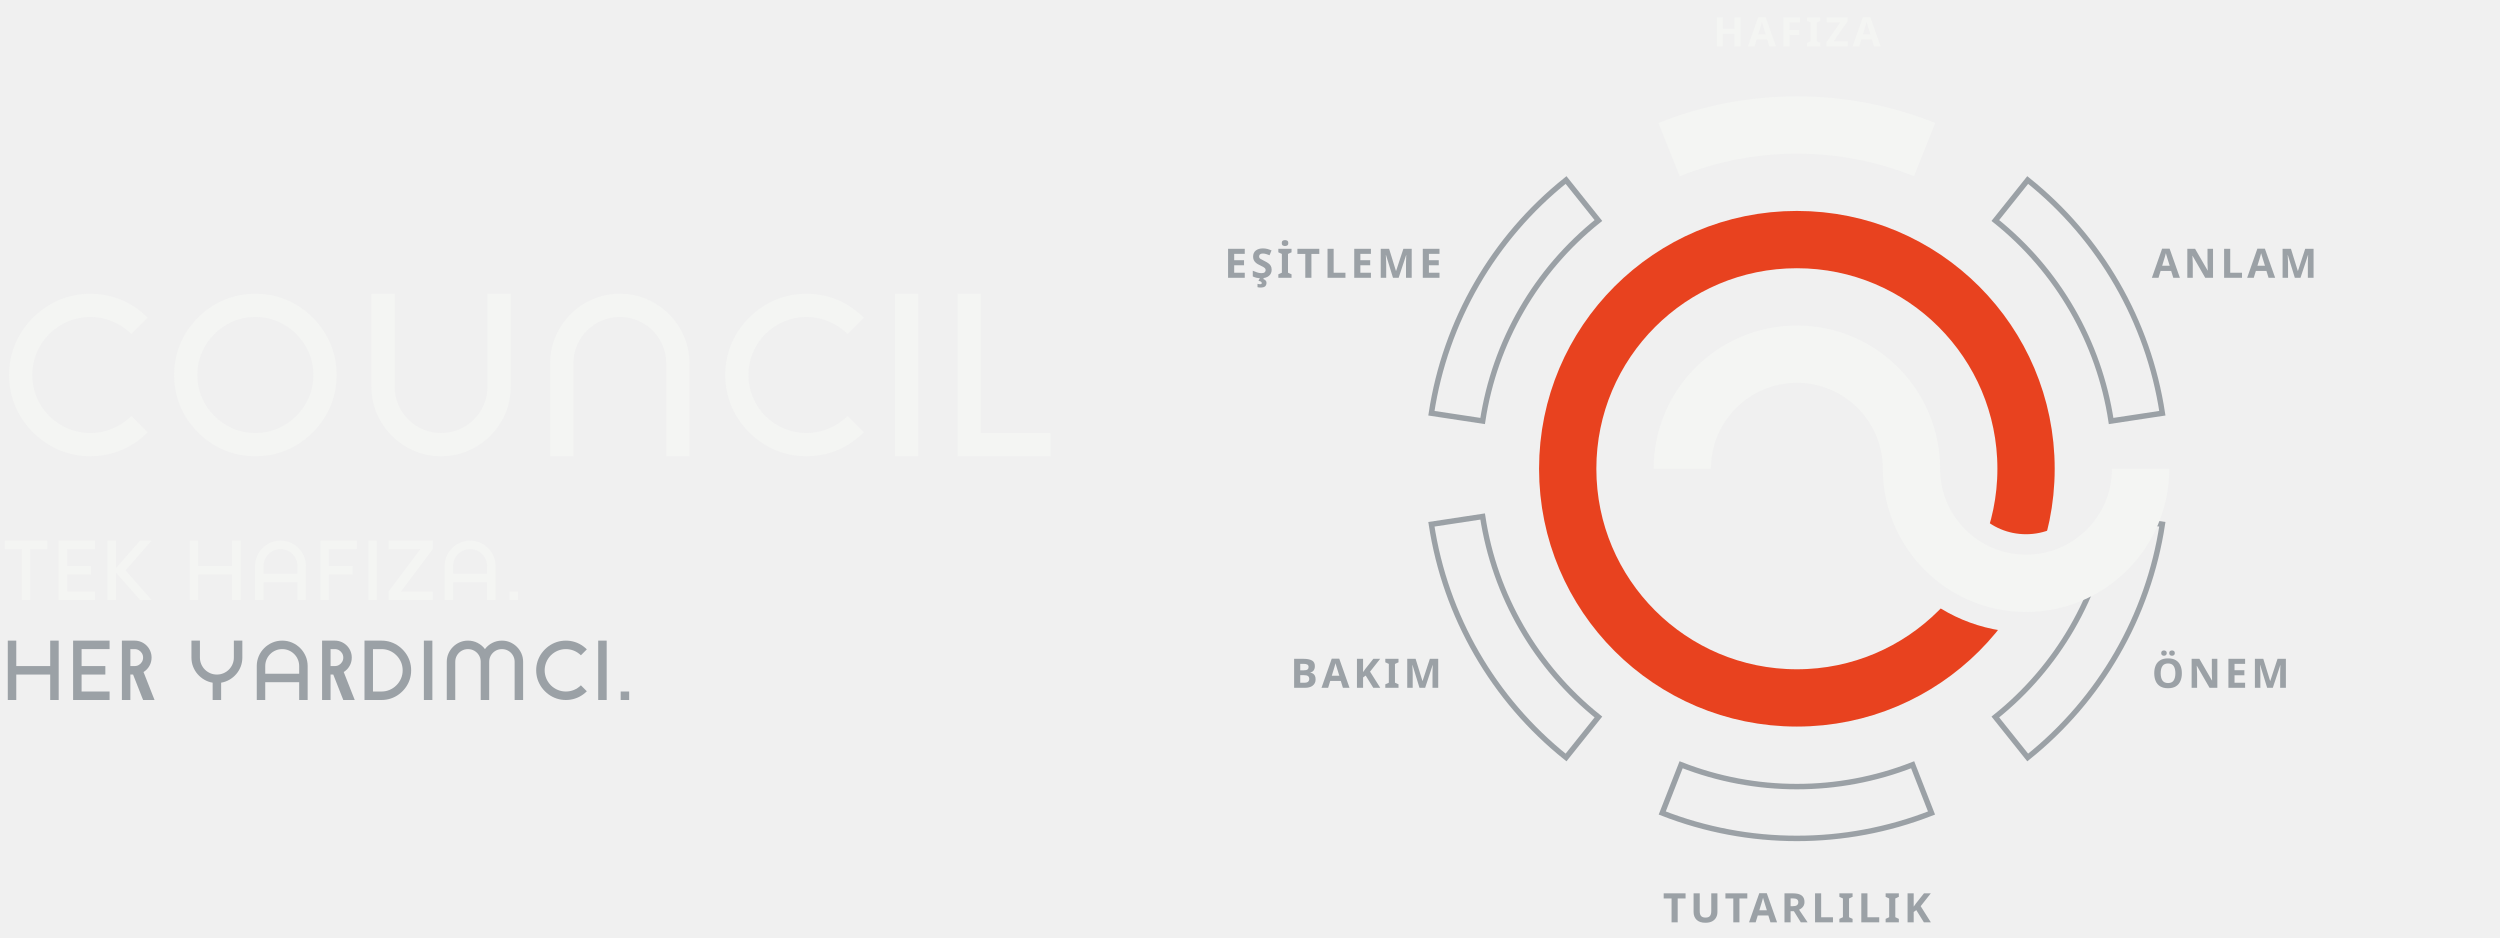
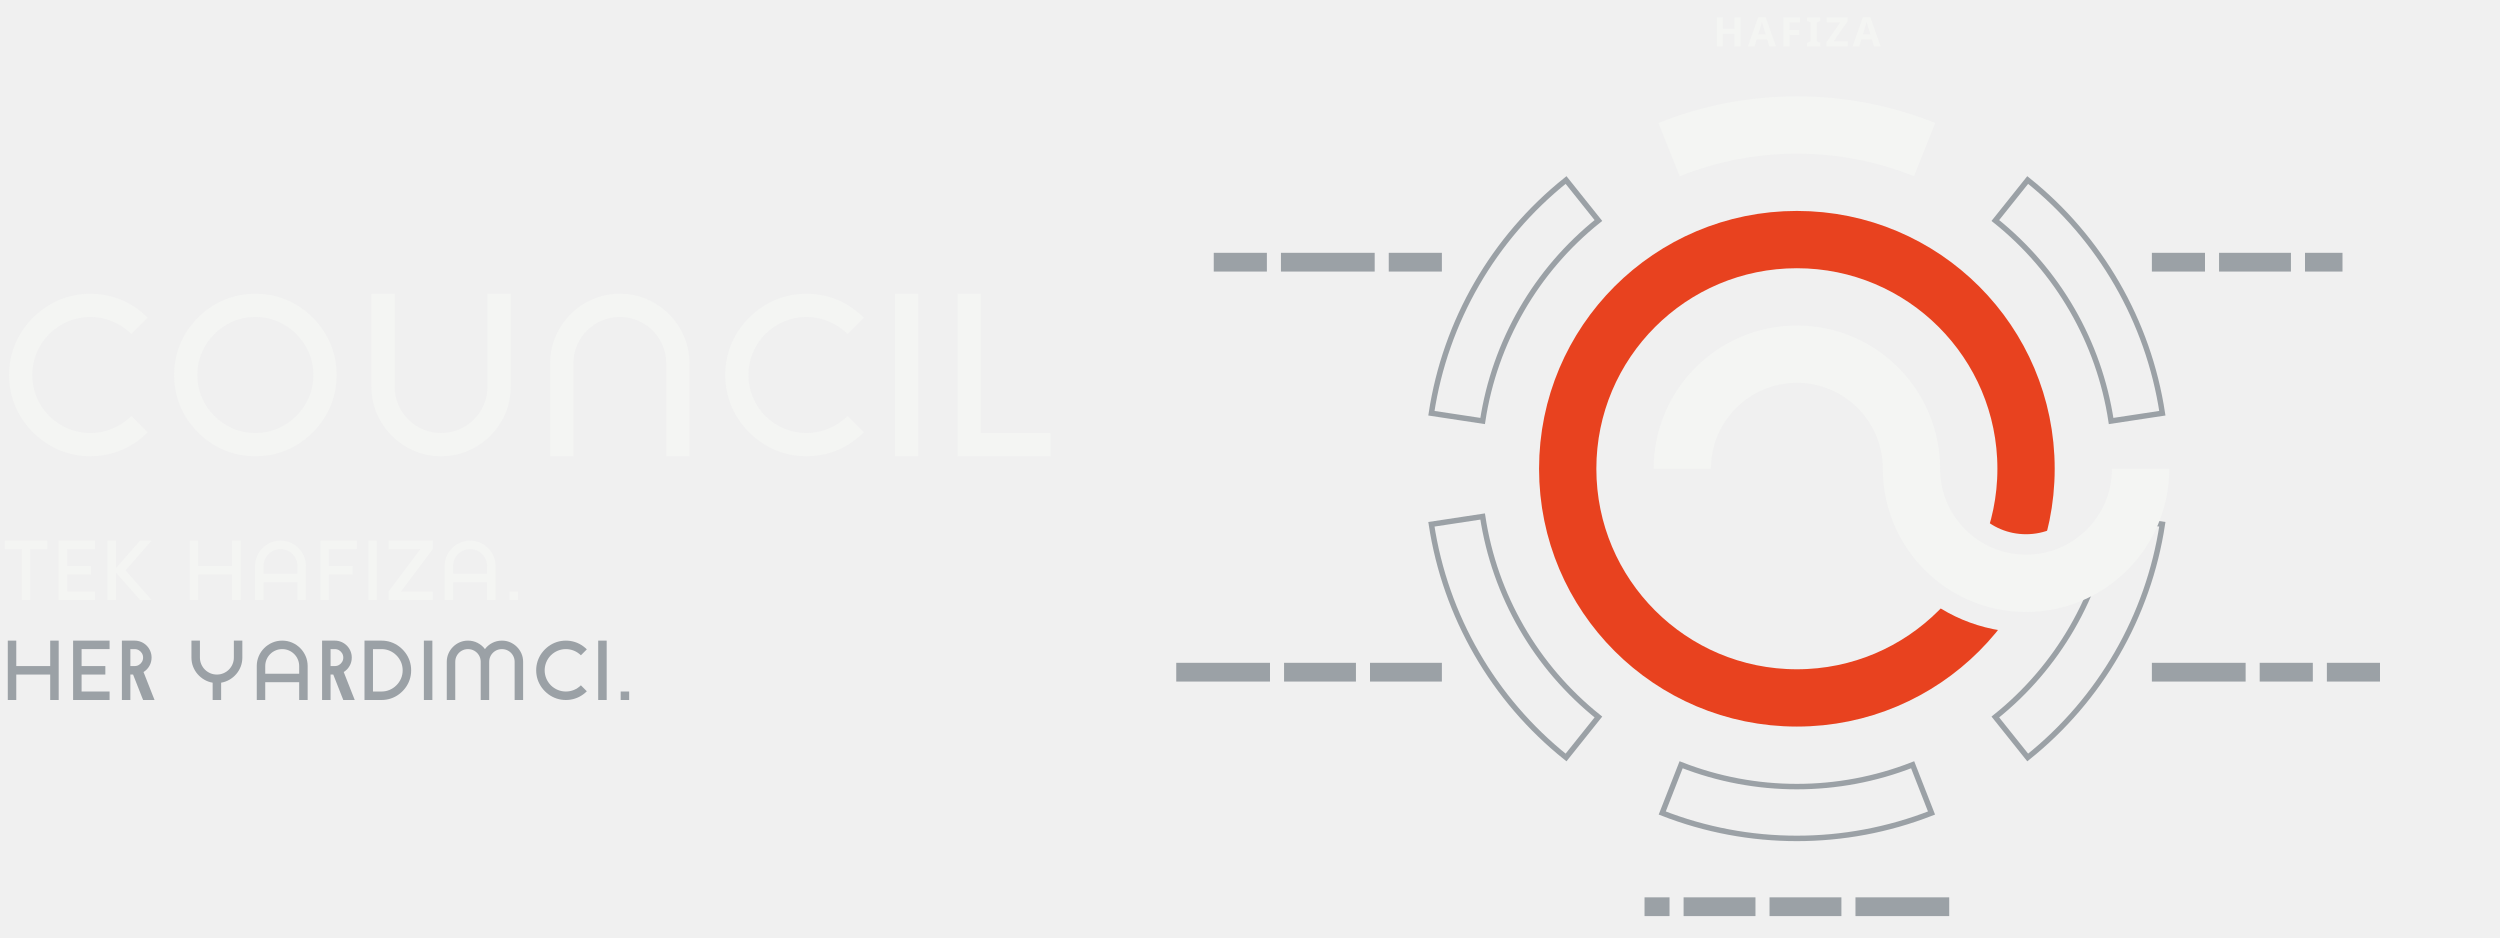
- <svg xmlns="http://www.w3.org/2000/svg" viewBox="0 0 1600 600" role="img" aria-label="COUNCIL: tek hafıza, her yardımcı. Halkada altı temel özellik: hafıza, anlam, önem, tutarlılık, bakım, eşitleme. Bugün ilki, hafıza, tamam.">
+ <svg xmlns="http://www.w3.org/2000/svg" viewBox="0 0 1600 600" role="img" aria-label="COUNCIL: tek hafıza, her yardımcı. Halkada altı temel özellik var. İlki, hafıza, tamam. Öteki beşi yolda; adları eklendiklerinde yazılacak.">
+   <style>.yer-b,.yer-c{opacity:0}@keyframes yer-a{0.00%{opacity:1}45.45%{opacity:0}95.45%{opacity:1}96.97%{opacity:0}98.48%{opacity:1}100.00%{opacity:0}}.yer-a{animation:yer-a 5.94s step-end infinite}@keyframes yer-b{0.00%{opacity:0}46.97%{opacity:1}48.48%{opacity:0}50.00%{opacity:1}95.45%{opacity:0}100.00%{opacity:0}}.yer-b{animation:yer-b 5.94s step-end infinite}@keyframes yer-c{0.00%{opacity:0}45.45%{opacity:1}46.97%{opacity:0}48.48%{opacity:1}50.00%{opacity:0}96.97%{opacity:1}98.48%{opacity:0}100.00%{opacity:0}}.yer-c{animation:yer-c 5.94s step-end infinite}@media (prefers-reduced-motion:reduce){.yer-a,.yer-b,.yer-c{animation:none!important}}</style>
  <g fill="#F4F5F3" transform="translate(0.0 292.0) scale(0.14857 -0.14857)">
    <path transform="translate(0 0)" d="M636 103Q595 62 545.5 37.0Q496 12 442.5 4.0Q389 -4 335.5 4.0Q282 12 232.5 37.0Q183 62 142 103Q101 144 76.0 193.5Q51 243 43.0 296.5Q35 350 43.0 403.5Q51 457 76.0 506.5Q101 556 142 597Q183 638 232.5 663.0Q282 688 335.5 696.0Q389 704 442.5 696.0Q496 688 545.5 663.0Q595 638 636 597L566 527Q529 563 483.5 581.5Q438 600 389.0 600.0Q340 600 294.5 581.5Q249 563 212 527Q176 490 157.5 444.5Q139 399 139.0 350.0Q139 301 157.5 255.5Q176 210 212 173Q249 137 294.5 118.5Q340 100 389.0 100.0Q438 100 483.5 118.5Q529 137 566 173Z" />
    <path transform="translate(715 0)" d="M735 350Q735 292 717.5 239.5Q700 187 667.5 143.5Q635 100 591.5 67.5Q548 35 495.5 17.5Q443 0 385 0Q327 0 274.5 17.5Q222 35 178.5 67.5Q135 100 102.5 143.5Q70 187 52.5 239.5Q35 292 35 350Q35 408 52.5 460.5Q70 513 102.5 556.5Q135 600 178.5 632.5Q222 665 274.5 682.5Q327 700 385 700Q443 700 495.5 682.5Q548 665 591.5 632.5Q635 600 667.5 556.5Q700 513 717.5 460.5Q735 408 735 350ZM635 350Q635 402 615.5 447.0Q596 492 561.5 526.5Q527 561 482.0 580.5Q437 600 385 600Q333 600 288.0 580.5Q243 561 208.5 526.5Q174 492 154.5 447.0Q135 402 135 350Q135 298 154.5 253.0Q174 208 208.5 173.5Q243 139 288.0 119.5Q333 100 385 100Q437 100 482.0 119.5Q527 139 561.5 173.5Q596 208 615.5 253.0Q635 298 635 350Z" />
    <path transform="translate(1545 0)" d="M55 300V700H155V300Q155 259 170.5 222.5Q186 186 213.5 158.5Q241 131 277.5 115.5Q314 100 355 100Q396 100 432.5 115.5Q469 131 496.5 158.5Q524 186 539.5 222.5Q555 259 555 300V700H655V300Q655 238 631.5 183.5Q608 129 567.0 88.0Q526 47 471.5 23.5Q417 0 355 0Q293 0 238.5 23.5Q184 47 143.0 88.0Q102 129 78.5 183.5Q55 238 55 300Z" />
    <path transform="translate(2315 0)" d="M55 0V400Q55 462 78.5 516.5Q102 571 143.0 612.0Q184 653 238.5 676.5Q293 700 355 700Q417 700 471.5 676.5Q526 653 567.0 612.0Q608 571 631.5 516.5Q655 462 655 400V0H555V400Q555 441 539.5 477.5Q524 514 496.5 541.5Q469 569 432.5 584.5Q396 600 355 600Q314 600 277.5 584.5Q241 569 213.5 541.5Q186 514 170.5 477.5Q155 441 155 400V0Z" />
    <path transform="translate(3085 0)" d="M636 103Q595 62 545.5 37.0Q496 12 442.5 4.0Q389 -4 335.5 4.0Q282 12 232.5 37.0Q183 62 142 103Q101 144 76.0 193.5Q51 243 43.0 296.5Q35 350 43.0 403.5Q51 457 76.0 506.5Q101 556 142 597Q183 638 232.5 663.0Q282 688 335.5 696.0Q389 704 442.5 696.0Q496 688 545.5 663.0Q595 638 636 597L566 527Q529 563 483.5 581.5Q438 600 389.0 600.0Q340 600 294.5 581.5Q249 563 212 527Q176 490 157.5 444.5Q139 399 139.0 350.0Q139 301 157.5 255.5Q176 210 212 173Q249 137 294.5 118.5Q340 100 389.0 100.0Q438 100 483.5 118.5Q529 137 566 173Z" />
    <path transform="translate(3800 0)" d="M55 0V700H155V0Z" />
    <path transform="translate(4070 0)" d="M55 0V700H155V100H455V0Z" />
  </g>
  <g fill="#F4F5F3" transform="translate(2.0 384.0) scale(0.05429 -0.05429)">
    <path transform="translate(0 0)" d="M20 600V700H520V600H320V0H220V600Z" />
    <path transform="translate(600 0)" d="M55 0V700H485V600H155V400H435V300H155V100H485V0Z" />
    <path transform="translate(1175 0)" d="M55 0V700H155V376L440 700H575L268 350L575 0H440L155 324V0Z" />
    <path transform="translate(2145 0)" d="M55 0V700H155V400H555V700H655V0H555V300H155V0Z" />
    <path transform="translate(2915 0)" d="M55 0V400Q55 462 78.5 516.5Q102 571 143.0 612.0Q184 653 238.5 676.5Q293 700 355 700Q417 700 471.5 676.5Q526 653 567.0 612.0Q608 571 631.5 516.5Q655 462 655 400V0H555V210H155V0ZM155 310H555V400Q555 441 539.5 477.5Q524 514 496.5 541.5Q469 569 432.5 584.5Q396 600 355 600Q314 600 277.5 584.5Q241 569 213.5 541.5Q186 514 170.5 477.5Q155 441 155 400Z" />
    <path transform="translate(3685 0)" d="M55 0V700H485V600H155V400H435V300H155V0Z" />
    <path transform="translate(4250 0)" d="M55 0V700H155V0Z" />
    <path transform="translate(4520 0)" d="M25 600V700H545V600L170 100H545V0H25V100L400 600Z" />
    <path transform="translate(5150 0)" d="M55 0V400Q55 462 78.5 516.5Q102 571 143.0 612.0Q184 653 238.5 676.5Q293 700 355 700Q417 700 471.5 676.5Q526 653 567.0 612.0Q608 571 631.5 516.5Q655 462 655 400V0H555V210H155V0ZM155 310H555V400Q555 441 539.5 477.5Q524 514 496.5 541.5Q469 569 432.5 584.5Q396 600 355 600Q314 600 277.5 584.5Q241 569 213.5 541.5Q186 514 170.5 477.5Q155 441 155 400Z" />
    <path transform="translate(5920 0)" d="M50 0V100H150V0Z" />
  </g>
  <g fill="#9BA1A6" transform="translate(2.0 448.0) scale(0.05429 -0.05429)">
    <path transform="translate(0 0)" d="M55 0V700H155V400H555V700H655V0H555V300H155V0Z" />
    <path transform="translate(770 0)" d="M55 0V700H485V600H155V400H435V300H155V100H485V0Z" />
    <path transform="translate(1345 0)" d="M55 0V700H205Q246 700 282.5 684.5Q319 669 346.5 641.5Q374 614 389.5 577.5Q405 541 405 500Q405 446 379.0 401.0Q353 356 310 330L440 0H305L187 300H155V0ZM155 400H205Q233 400 255.5 413.5Q278 427 291.5 449.5Q305 472 305 500Q305 528 291.5 550.5Q278 573 255.5 586.5Q233 600 205 600H155Z" />
    <path transform="translate(2165 0)" d="M55 500V700H155V500Q155 459 170.5 422.5Q186 386 213.5 358.5Q241 331 277.5 315.5Q314 300 355 300Q396 300 432.5 315.5Q469 331 496.5 358.5Q524 386 539.5 422.5Q555 459 555 500V700H655V500Q655 444 636.0 394.5Q617 345 583.0 305.5Q549 266 503.5 239.5Q458 213 405 204V0H305V204Q252 213 206.5 239.5Q161 266 127.0 305.5Q93 345 74.0 394.5Q55 444 55 500Z" />
    <path transform="translate(2935 0)" d="M55 0V400Q55 462 78.5 516.5Q102 571 143.0 612.0Q184 653 238.5 676.5Q293 700 355 700Q417 700 471.5 676.5Q526 653 567.0 612.0Q608 571 631.5 516.5Q655 462 655 400V0H555V210H155V0ZM155 310H555V400Q555 441 539.5 477.5Q524 514 496.5 541.5Q469 569 432.5 584.5Q396 600 355 600Q314 600 277.5 584.5Q241 569 213.5 541.5Q186 514 170.5 477.5Q155 441 155 400Z" />
    <path transform="translate(3705 0)" d="M55 0V700H205Q246 700 282.5 684.5Q319 669 346.5 641.5Q374 614 389.5 577.5Q405 541 405 500Q405 446 379.0 401.0Q353 356 310 330L440 0H305L187 300H155V0ZM155 400H205Q233 400 255.5 413.5Q278 427 291.5 449.5Q305 472 305 500Q305 528 291.5 550.5Q278 573 255.5 586.5Q233 600 205 600H155Z" />
    <path transform="translate(4205 0)" d="M55 0V700H255Q313 700 365.5 682.5Q418 665 461.5 632.5Q505 600 537.5 556.5Q570 513 587.5 460.5Q605 408 605 350Q605 292 587.5 239.5Q570 187 537.5 143.5Q505 100 461.5 67.5Q418 35 365.5 17.5Q313 0 255 0ZM155 600V100H255Q307 100 352.0 119.5Q397 139 431.5 173.5Q466 208 485.5 253.0Q505 298 505 350Q505 402 485.5 447.0Q466 492 431.5 526.5Q397 561 352.0 580.5Q307 600 255 600Z" />
    <path transform="translate(4905 0)" d="M55 0V700H155V0Z" />
    <path transform="translate(5175 0)" d="M55 0V450Q55 502 74.5 547.0Q94 592 128.5 626.5Q163 661 208.0 680.5Q253 700 305 700Q366 700 418.5 673.0Q471 646 505 600Q539 646 591.5 673.0Q644 700 705 700Q757 700 802.0 680.5Q847 661 881.5 626.5Q916 592 935.5 547.0Q955 502 955 450V0H855V450Q855 491 835.0 525.5Q815 560 780.5 580.0Q746 600 705 600Q664 600 629.5 580.0Q595 560 575.0 525.5Q555 491 555 450V0H455V450Q455 491 435.0 525.5Q415 560 380.5 580.0Q346 600 305 600Q264 600 229.5 580.0Q195 560 175.0 525.5Q155 491 155 450V0Z" />
    <path transform="translate(6245 0)" d="M636 103Q595 62 545.5 37.0Q496 12 442.5 4.0Q389 -4 335.5 4.0Q282 12 232.5 37.0Q183 62 142 103Q101 144 76.0 193.5Q51 243 43.0 296.5Q35 350 43.0 403.5Q51 457 76.0 506.5Q101 556 142 597Q183 638 232.5 663.0Q282 688 335.5 696.0Q389 704 442.5 696.0Q496 688 545.5 663.0Q595 638 636 597L566 527Q529 563 483.5 581.5Q438 600 389.0 600.0Q340 600 294.5 581.5Q249 563 212 527Q176 490 157.5 444.5Q139 399 139.0 350.0Q139 301 157.5 255.5Q176 210 212 173Q249 137 294.5 118.5Q340 100 389.0 100.0Q438 100 483.5 118.5Q529 137 566 173Z" />
    <path transform="translate(6960 0)" d="M55 0V700H155V0Z" />
    <path transform="translate(7230 0)" d="M50 0V100H150V0Z" />
  </g>
  <path d="M1061.43 78.73A238.33 238.33 0 0 1 1238.57 78.73L1224.94 112.77A201.67 201.67 0 0 0 1075.06 112.77Z" fill="#F4F5F3" />
  <text x="1150.0" y="29.7" font-family="-apple-system,BlinkMacSystemFont,'Segoe UI','Noto Sans',Helvetica,Arial,sans-serif" font-size="26" font-weight="700" letter-spacing="2.4" text-anchor="middle" fill="#F4F5F3">HAFIZA</text>
  <path d="M1297.73 115.21A236.58 236.58 0 0 1 1383.90 264.46L1351.11 269.44A203.42 203.42 0 0 0 1277.02 141.12Z" fill="none" stroke="#9BA1A6" stroke-width="3.5" />
-   <text x="1377.2" y="177.8" font-family="-apple-system,BlinkMacSystemFont,'Segoe UI','Noto Sans',Helvetica,Arial,sans-serif" font-size="26" font-weight="600" letter-spacing="2.4" text-anchor="start" fill="#9BA1A6">ANLAM</text>
+   <g class="yer-a" style="animation-delay:-1.37s" fill="#9BA1A6">
+     <rect x="1377.2" y="161.8" width="34" height="12" />
+     <rect x="1420.2" y="161.8" width="46" height="12" />
+     <rect x="1475.2" y="161.8" width="24" height="12" />
+   </g>
+   <g class="yer-b" style="animation-delay:-1.37s" fill="#9BA1A6">
+     <rect x="1377.2" y="161.8" width="16" height="12" />
+     <rect x="1402.2" y="161.8" width="16" height="12" />
+     <rect x="1427.2" y="161.8" width="24" height="12" />
+   </g>
+   <g class="yer-c" style="animation-delay:-1.37s" fill="#9BA1A6">
+     <rect x="1377.2" y="161.8" width="60" height="12" />
+     <rect x="1446.2" y="161.8" width="24" height="12" />
+     <rect x="1479.2" y="161.8" width="46" height="12" />
+   </g>
  <path d="M1383.90 335.54A236.58 236.58 0 0 1 1297.73 484.79L1277.02 458.88A203.42 203.42 0 0 0 1351.11 330.56Z" fill="none" stroke="#9BA1A6" stroke-width="3.5" />
-   <text x="1377.2" y="440.2" font-family="-apple-system,BlinkMacSystemFont,'Segoe UI','Noto Sans',Helvetica,Arial,sans-serif" font-size="26" font-weight="600" letter-spacing="2.4" text-anchor="start" fill="#9BA1A6">ÖNEM</text>
+   <g class="yer-a" style="animation-delay:-2.74s" fill="#9BA1A6">
+     <rect x="1377.2" y="424.2" width="60" height="12" />
+     <rect x="1446.2" y="424.2" width="34" height="12" />
+     <rect x="1489.2" y="424.2" width="34" height="12" />
+   </g>
+   <g class="yer-b" style="animation-delay:-2.74s" fill="#9BA1A6">
+     <rect x="1377.2" y="424.2" width="24" height="12" />
+     <rect x="1410.2" y="424.2" width="16" height="12" />
+     <rect x="1435.2" y="424.2" width="34" height="12" />
+   </g>
+   <g class="yer-c" style="animation-delay:-2.74s" fill="#9BA1A6">
+     <rect x="1377.2" y="424.2" width="46" height="12" />
+     <rect x="1432.2" y="424.2" width="60" height="12" />
+     <rect x="1501.2" y="424.2" width="16" height="12" />
+     <rect x="1526.2" y="424.2" width="34" height="12" />
+   </g>
  <path d="M1236.17 520.33A236.58 236.58 0 0 1 1063.83 520.33L1075.91 489.45A203.42 203.42 0 0 0 1224.09 489.45Z" fill="none" stroke="#9BA1A6" stroke-width="3.5" />
-   <text x="1150.0" y="590.3" font-family="-apple-system,BlinkMacSystemFont,'Segoe UI','Noto Sans',Helvetica,Arial,sans-serif" font-size="26" font-weight="600" letter-spacing="2.4" text-anchor="middle" fill="#9BA1A6">TUTARLILIK</text>
+   <g class="yer-a" style="animation-delay:-4.11s" fill="#9BA1A6">
+     <rect x="1052.5" y="574.3" width="16" height="12" />
+     <rect x="1077.5" y="574.3" width="46" height="12" />
+     <rect x="1132.5" y="574.3" width="46" height="12" />
+     <rect x="1187.5" y="574.3" width="60" height="12" />
+   </g>
+   <g class="yer-b" style="animation-delay:-4.11s" fill="#9BA1A6">
+     <rect x="1083.0" y="574.3" width="24" height="12" />
+     <rect x="1116.0" y="574.3" width="46" height="12" />
+     <rect x="1171.0" y="574.3" width="46" height="12" />
+   </g>
+   <g class="yer-c" style="animation-delay:-4.11s" fill="#9BA1A6">
+     <rect x="1091.0" y="574.3" width="24" height="12" />
+     <rect x="1124.0" y="574.3" width="16" height="12" />
+     <rect x="1149.0" y="574.3" width="60" height="12" />
+   </g>
  <path d="M1002.27 484.79A236.58 236.58 0 0 1 916.10 335.54L948.89 330.56A203.42 203.42 0 0 0 1022.98 458.88Z" fill="none" stroke="#9BA1A6" stroke-width="3.5" />
-   <text x="922.8" y="440.2" font-family="-apple-system,BlinkMacSystemFont,'Segoe UI','Noto Sans',Helvetica,Arial,sans-serif" font-size="26" font-weight="600" letter-spacing="2.4" text-anchor="end" fill="#9BA1A6">BAKIM</text>
+   <g class="yer-a" style="animation-delay:-5.48s" fill="#9BA1A6">
+     <rect x="752.8" y="424.2" width="60" height="12" />
+     <rect x="821.8" y="424.2" width="46" height="12" />
+     <rect x="876.8" y="424.2" width="46" height="12" />
+   </g>
+   <g class="yer-b" style="animation-delay:-5.48s" fill="#9BA1A6">
+     <rect x="727.8" y="424.2" width="60" height="12" />
+     <rect x="796.8" y="424.2" width="24" height="12" />
+     <rect x="829.8" y="424.2" width="24" height="12" />
+     <rect x="862.8" y="424.2" width="60" height="12" />
+   </g>
+   <g class="yer-c" style="animation-delay:-5.48s" fill="#9BA1A6">
+     <rect x="804.8" y="424.2" width="60" height="12" />
+     <rect x="873.8" y="424.2" width="24" height="12" />
+     <rect x="906.8" y="424.2" width="16" height="12" />
+   </g>
  <path d="M916.10 264.46A236.58 236.58 0 0 1 1002.27 115.21L1022.98 141.12A203.42 203.42 0 0 0 948.89 269.44Z" fill="none" stroke="#9BA1A6" stroke-width="3.5" />
-   <text x="922.8" y="177.8" font-family="-apple-system,BlinkMacSystemFont,'Segoe UI','Noto Sans',Helvetica,Arial,sans-serif" font-size="26" font-weight="600" letter-spacing="2.4" text-anchor="end" fill="#9BA1A6">EŞİTLEME</text>
+   <g class="yer-a" style="animation-delay:-6.85s" fill="#9BA1A6">
+     <rect x="776.8" y="161.8" width="34" height="12" />
+     <rect x="819.8" y="161.8" width="60" height="12" />
+     <rect x="888.8" y="161.8" width="34" height="12" />
+   </g>
+   <g class="yer-b" style="animation-delay:-6.85s" fill="#9BA1A6">
+     <rect x="808.8" y="161.8" width="46" height="12" />
+     <rect x="863.8" y="161.8" width="16" height="12" />
+     <rect x="888.8" y="161.8" width="34" height="12" />
+   </g>
+   <g class="yer-c" style="animation-delay:-6.85s" fill="#9BA1A6">
+     <rect x="764.8" y="161.8" width="34" height="12" />
+     <rect x="807.8" y="161.8" width="46" height="12" />
+     <rect x="862.8" y="161.8" width="60" height="12" />
+   </g>
  <defs>
    <mask id="kesik" maskUnits="userSpaceOnUse" x="890" y="40" width="520" height="520">
      <rect x="890" y="40" width="520" height="520" fill="#fff" />
      <path transform="translate(1150 300) scale(1.30952)" d="M-56 0A56 56 0 0 1 56 0A56 56 0 0 0 168 0" fill="none" stroke="#000" stroke-width="48" />
    </mask>
  </defs>
  <circle cx="1150" cy="300" r="146.67" fill="none" stroke="#E8421F" stroke-width="36.67" mask="url(#kesik)" />
  <path transform="translate(1150 300) scale(1.30952)" d="M-56 0A56 56 0 0 1 56 0A56 56 0 0 0 168 0" fill="none" stroke="#F4F5F3" stroke-width="28" />
</svg>
